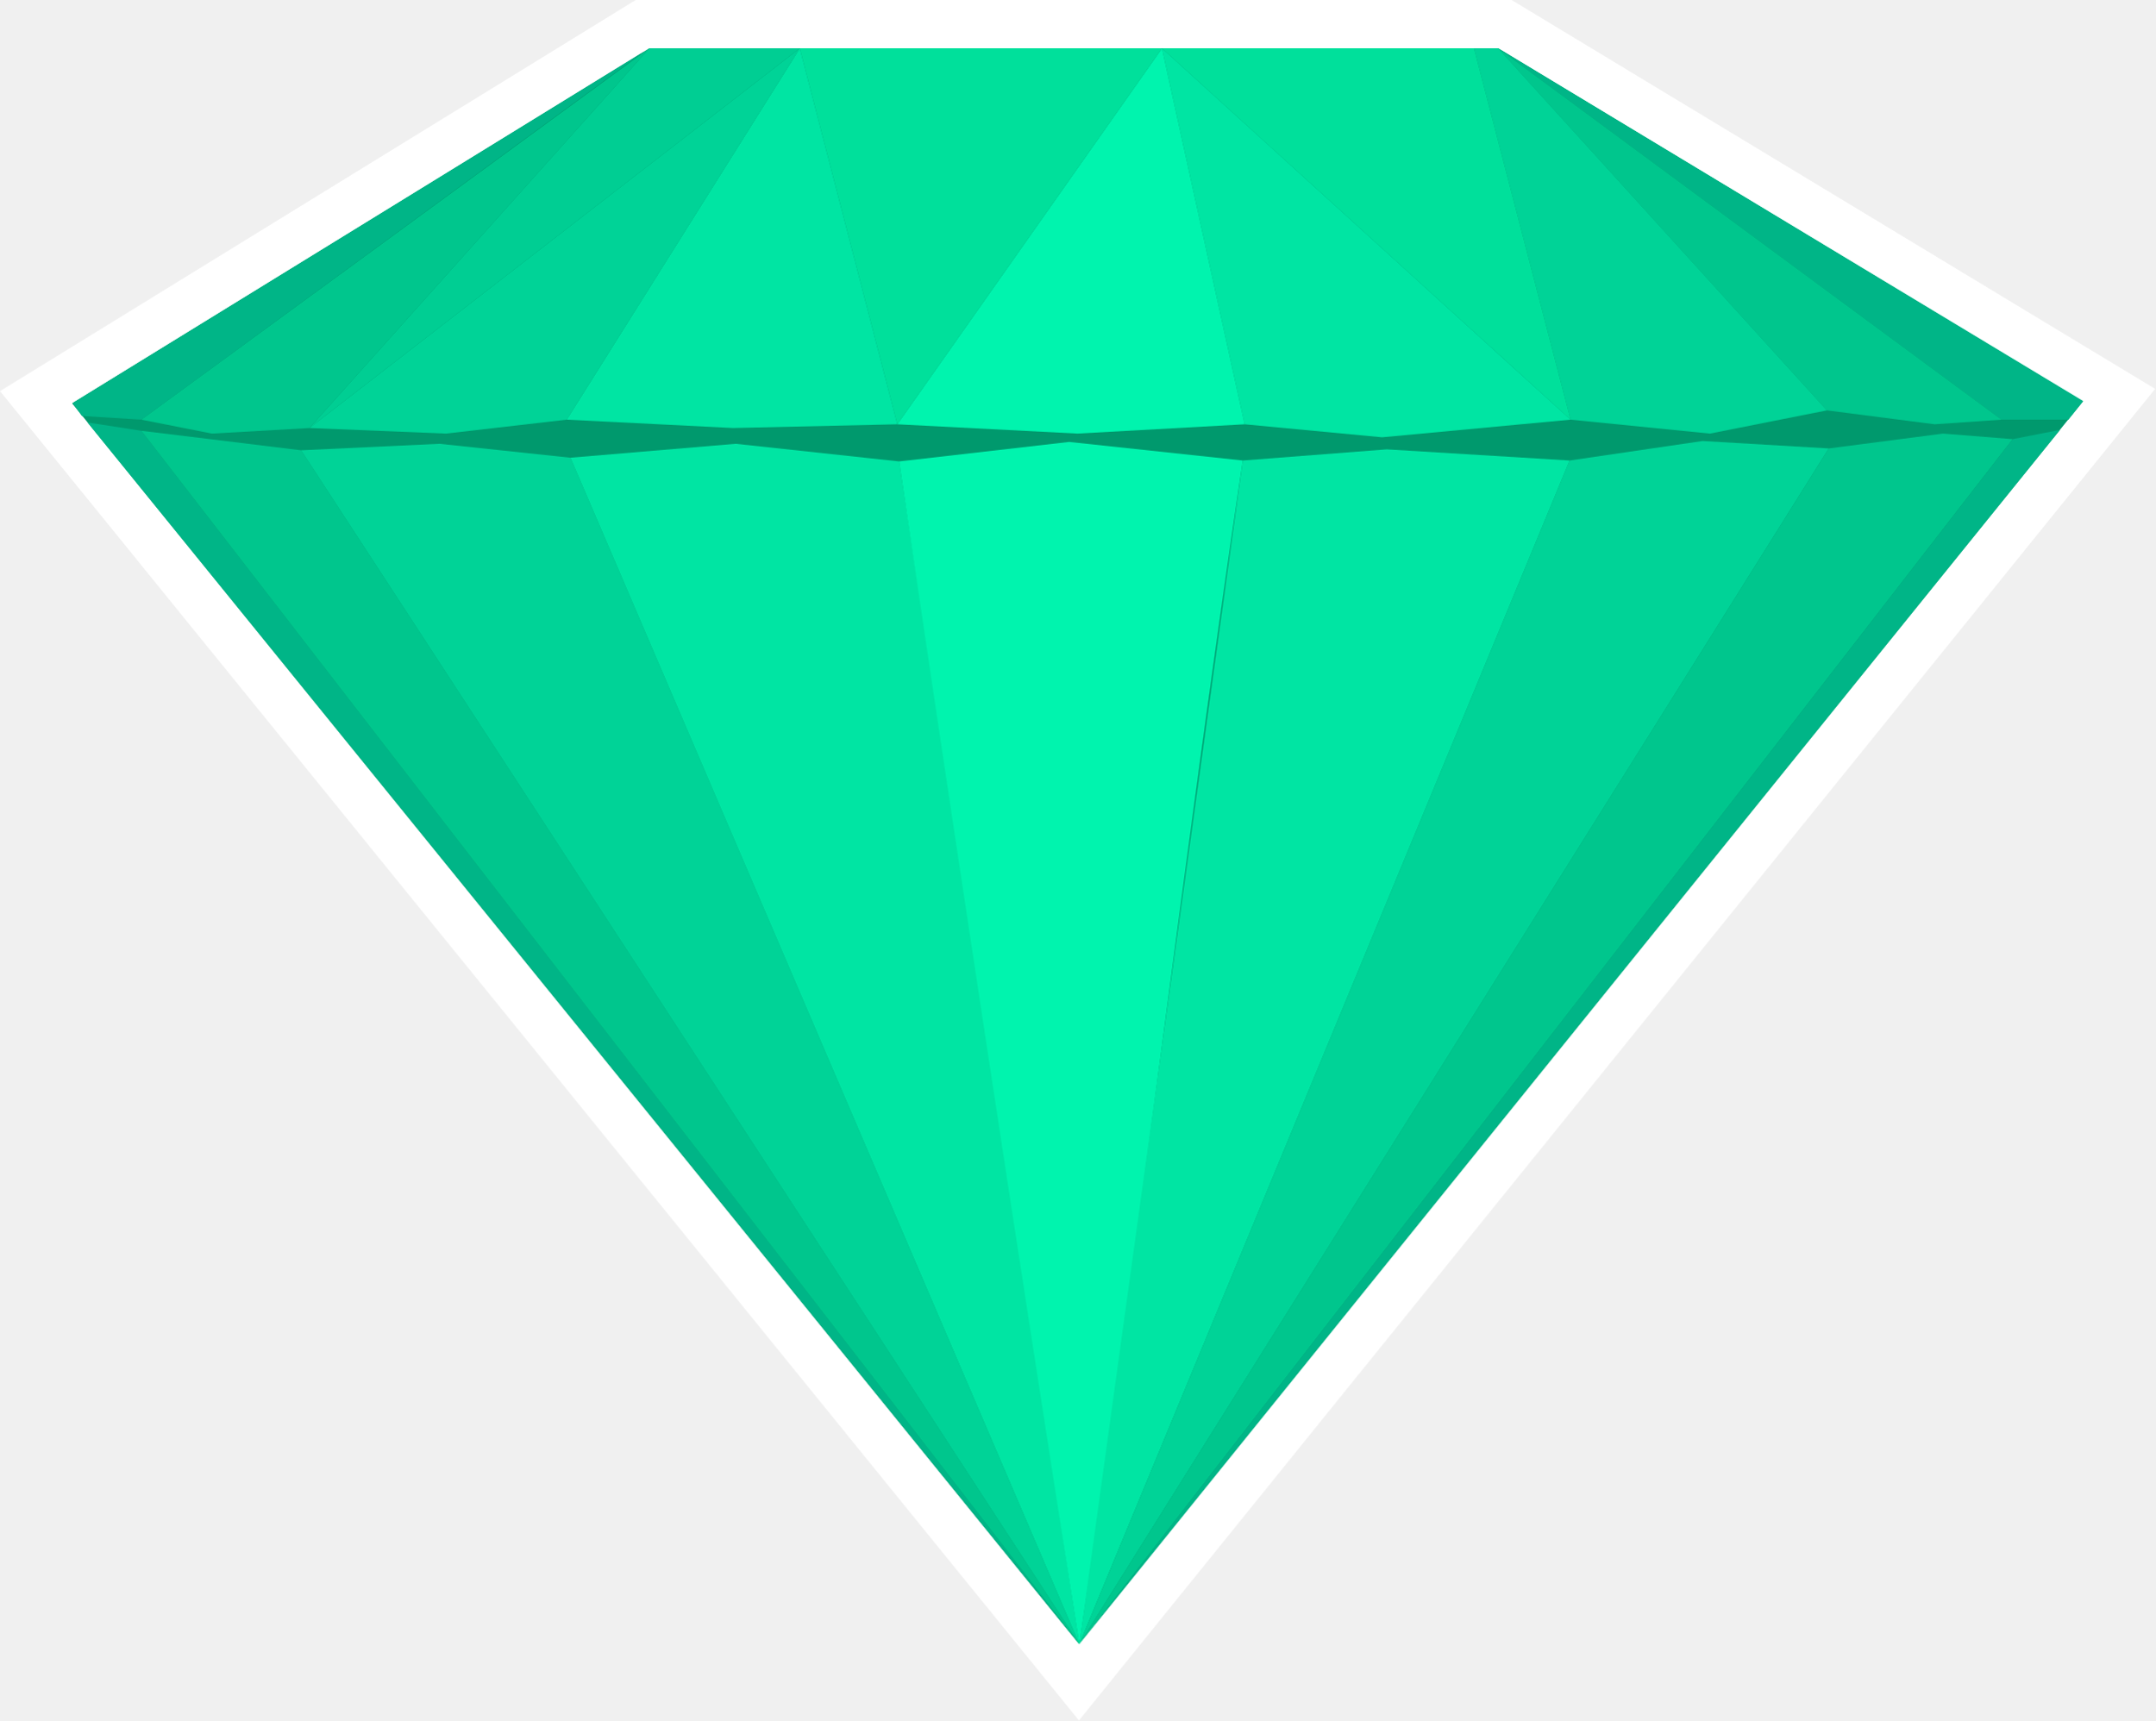
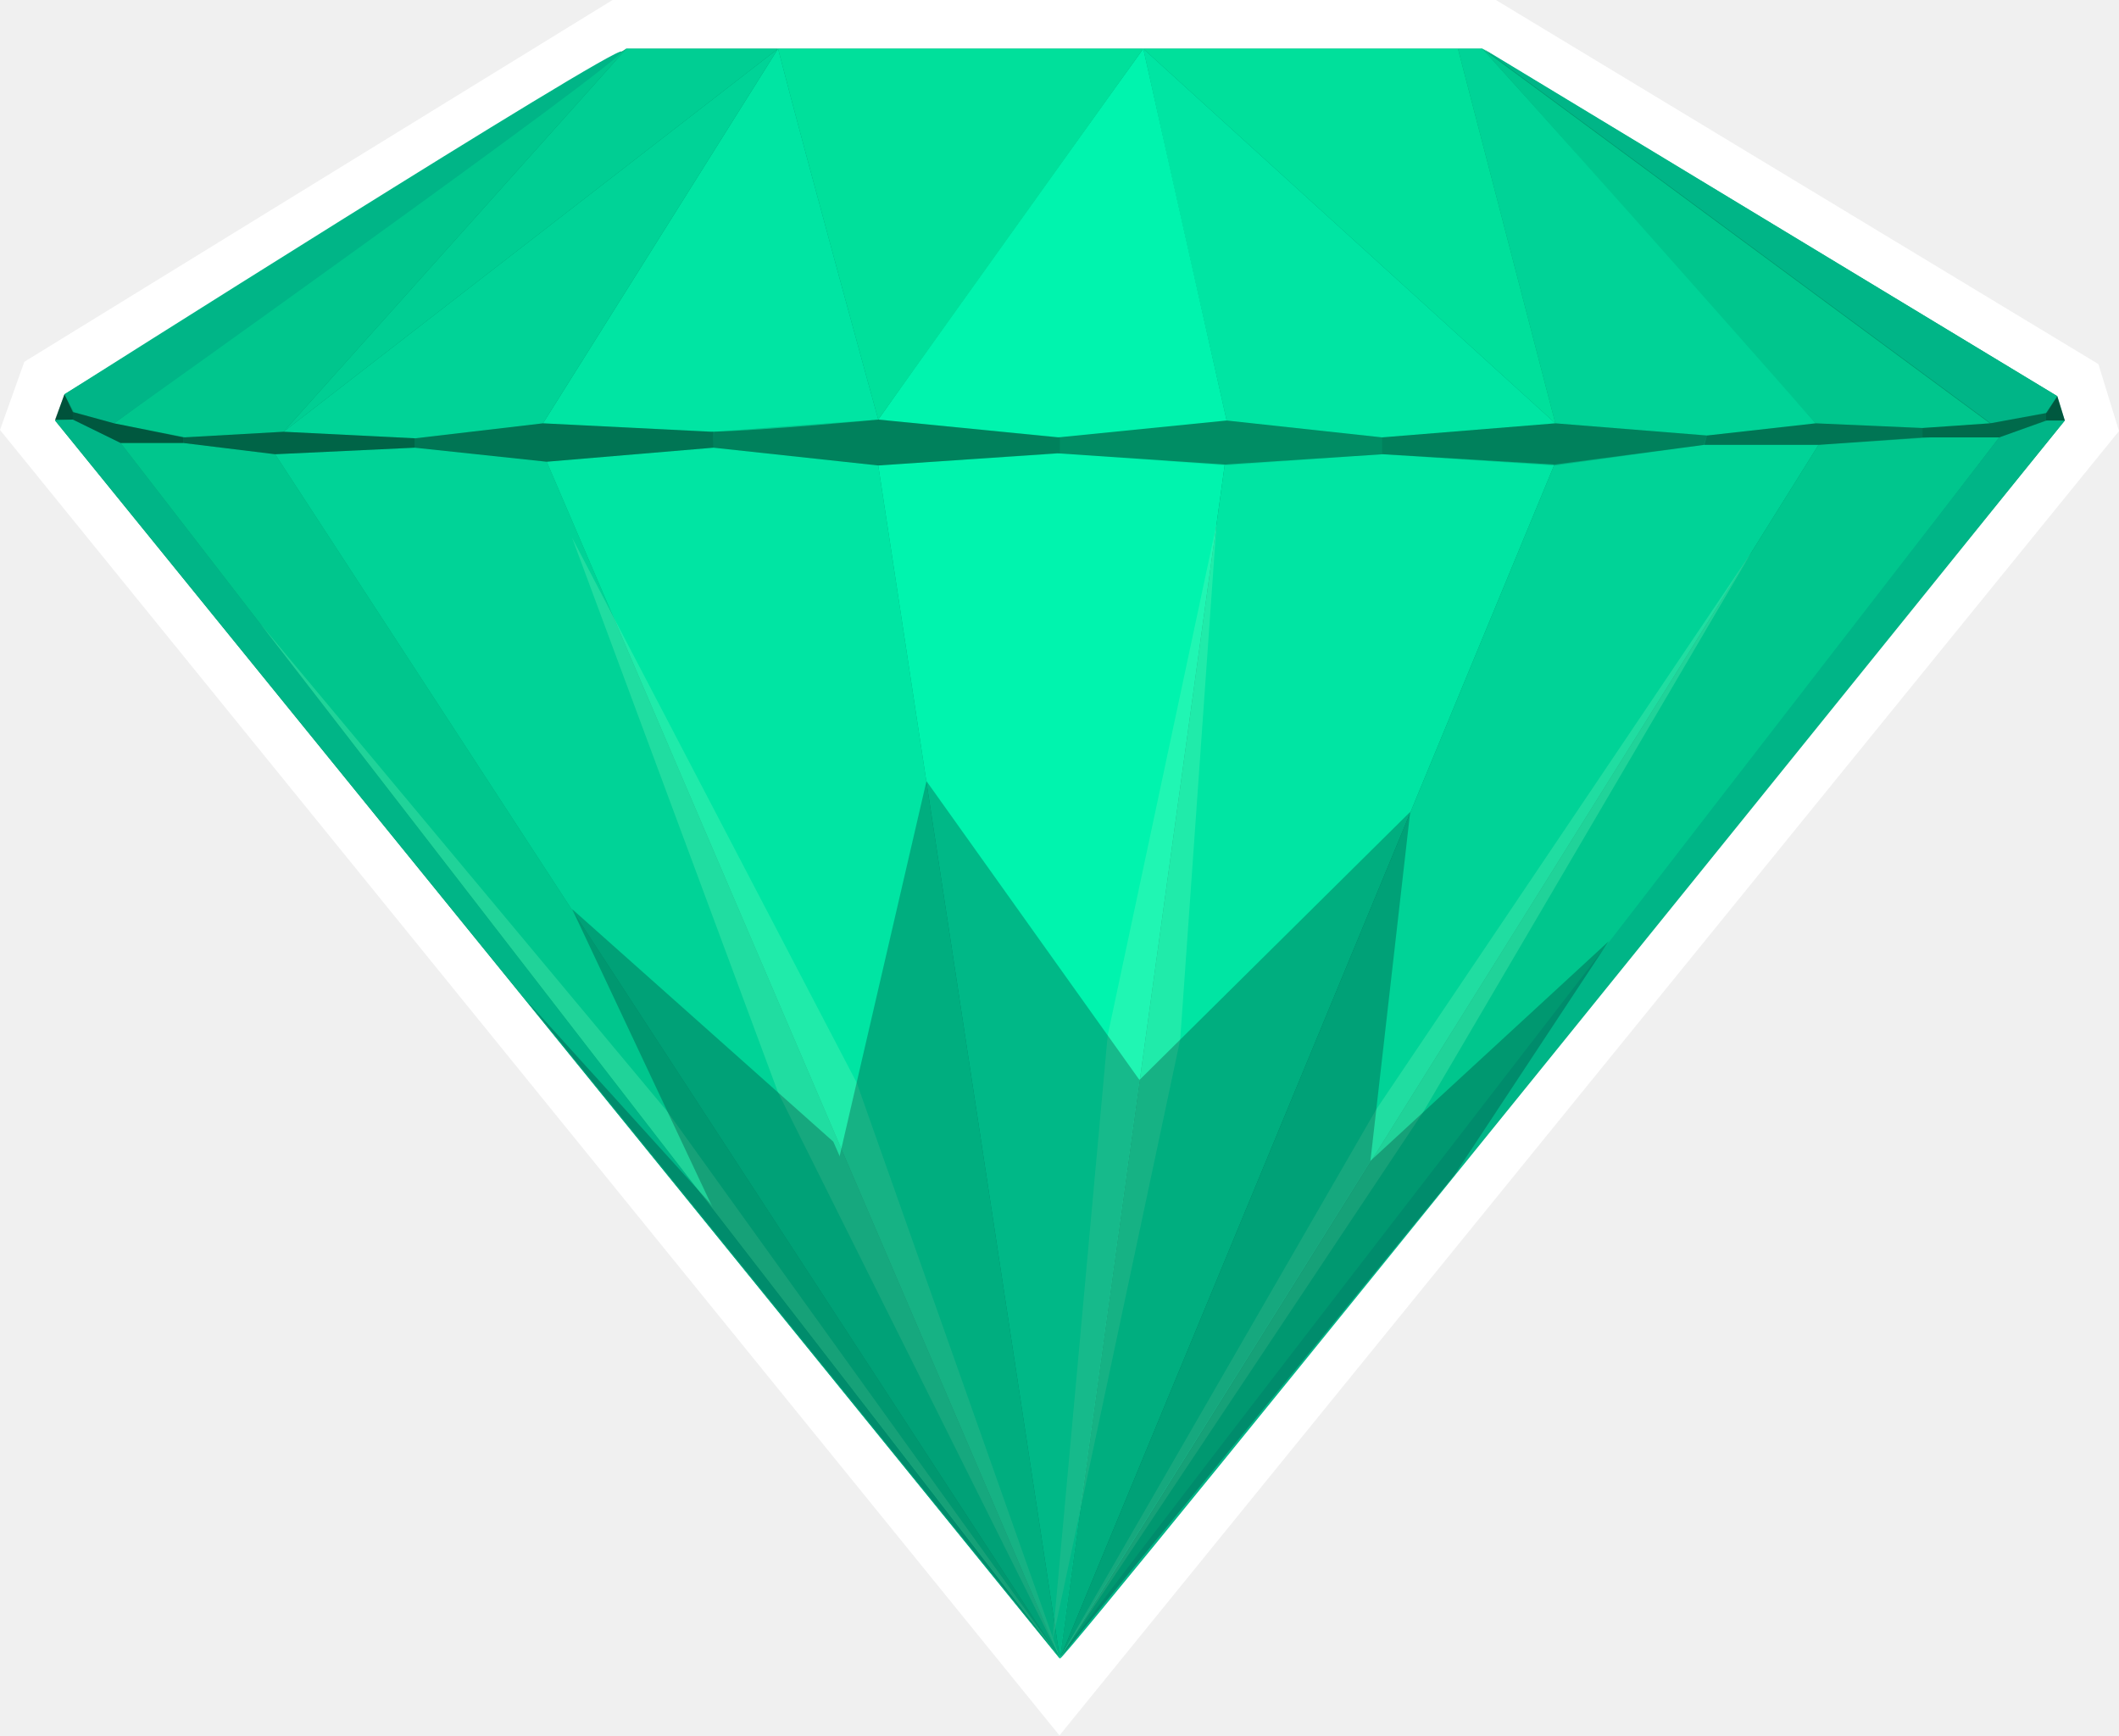
- <svg xmlns="http://www.w3.org/2000/svg" viewBox="0 0 2320.603 1853.137">
+ <svg xmlns="http://www.w3.org/2000/svg" id="Green" viewBox="0 0 2262.673 1852.995">
  <defs>
-     <style>.cls-1{fill:#00996d;}.cls-2{fill:#fff;}.cls-3{fill:#00b587;}.cls-4{fill:#00c68d;}.cls-5{fill:#00d397;}.cls-6{fill:#00e09b;}.cls-7{fill:#00e5a3;}.cls-8{fill:#00f4ae;}.cls-9{fill:#00ce93;}</style>
+     <style>.cls-1{fill:#00996d;}.cls-2{fill:#fff;}.cls-3{fill:#00b587;}.cls-4{fill:#00c68d;}.cls-5{fill:#00d397;}.cls-6{fill:#00e09b;}.cls-7{fill:#00e5a3;}.cls-8{fill:#00f4ae;}.cls-9{fill:#00ce93;}.cls-10{opacity:0.8;}.cls-11,.cls-12,.cls-13,.cls-14,.cls-15,.cls-16,.cls-17{fill:#000503;}.cls-11{opacity:0.2;}.cls-12{opacity:0.1;}.cls-13,.cls-20{opacity:0.3;}.cls-14{opacity:0.4;}.cls-15{opacity:0.45;}.cls-16{opacity:0.55;}.cls-17{opacity:0.6;}.cls-18{opacity:0.22;}.cls-19{fill:#93ffc5;}.cls-21{fill:#002d2d;}</style>
  </defs>
-   <g id="Layer_3" data-name="Layer 3">
-     <polygon class="cls-1" points="38.852 427.882 691.844 26 1620.451 26 2281.653 425.662 1161.747 1811.818 38.852 427.882" />
-     <path class="cls-2" d="M1680,497l629.5,380.5-1081,1338-1084-1336L766,497h914m14.495-52H751.28l-12.535,7.715-621.5,382.5L66.796,866.263l37.324,46,1084,1336,40.466,49.874,40.362-49.958,1081-1338,37.451-46.355-51-30.827-629.5-380.5L1694.495,445Z" transform="translate(-66.7962 -445)" />
+   <polygon class="cls-1" points="29.404 454.028 47.399 403.644 661.453 26 1590.054 26 2218.742 405.875 2233.741 454.62 1131.299 1811.748 29.404 454.028" />
+   <path class="cls-2" d="M1680,497l614,371,8,26L1228.5,2215.5,156,894l10-28L766,497h914m14.49-52H751.29l-12.53,7.706-600,369-15.578,9.581L117.029,848.51l-10,28-9.838,27.546,18.432,22.712,1072.5,1321.5,40.357,49.727,40.38-49.709,1073.5-1321.5,17.503-21.547L2351.7,878.708l-8-26-5.833-18.957-16.975-10.257-614-371L1694.49,445Z" transform="translate(-97.1915 -445)" />
+   <g id="Main">
+     <polygon class="cls-3" points="1583.808 52 2196.808 423 2185.808 441 2125.808 452 1583.808 52" />
+     <path class="cls-4" d="M2036,897l114,5,72-5L1680,497C1798,627,1918,767,2036,897Z" transform="translate(-97.1915 -445)" />
+     <path class="cls-5" d="M1680,497c118,130,356,400,356,400l-116,13-162-13q-52-200-104-400Z" transform="translate(-97.1915 -445)" />
+     <path class="cls-6" d="M1758,897,1318,497h336Q1706,697,1758,897Z" transform="translate(-97.1915 -445)" />
+     <path class="cls-7" d="M1318,497c29.667,135,89,397,89,397l166,18,185-15Z" transform="translate(-97.1915 -445)" />
+     <path class="cls-8" d="M1318,497s-188,261-283,396l192,19,180-18Z" transform="translate(-97.1915 -445)" />
+     <path class="cls-6" d="M928,497c35,135,107,396,107,396l283-396Z" transform="translate(-97.1915 -445)" />
+     <path class="cls-7" d="M928,497,677,897l179,9c59-1.333,179-13,179-13S963,632,928,497Z" transform="translate(-97.1915 -445)" />
+     <path class="cls-5" d="M928,497,677,897,541,913l-141-7Z" transform="translate(-97.1915 -445)" />
+     <path class="cls-9" d="M400,906,766,497H928Z" transform="translate(-97.1915 -445)" />
+     <path class="cls-4" d="M400,906l-105,6-76-15L766,497Z" transform="translate(-97.1915 -445)" />
+     <path class="cls-3" d="M219,897l-43-12-10-19S755.78,492.23,761,500C766.067,507.542,219,897,219,897Z" transform="translate(-97.1915 -445)" />
+     <path class="cls-3" d="M156,894l19-1,51,25L1229,2216C871,1775,156,894,156,894Z" transform="translate(-97.1915 -445)" />
+     <path class="cls-4" d="M226,918h67l98,12,838,1286C892.333,1780.333,226,918,226,918Z" transform="translate(-97.1915 -445)" />
+     <path class="cls-5" d="M391,930l149-7,141,15q274,639,548,1278Z" transform="translate(-97.1915 -445)" />
+     <path class="cls-7" d="M681,938l178-15,176,19q97,637,194,1274Q955,1577,681,938Z" transform="translate(-97.1915 -445)" />
+     <path class="cls-8" d="M1035,942l191-13,179,12s-117.333,850-176,1275C1164.333,1791.333,1035,942,1035,942Z" transform="translate(-97.1915 -445)" />
+     <path class="cls-7" d="M1405,941l169-11,183,11L1229,2216C1287.667,1791,1405,941,1405,941Z" transform="translate(-97.1915 -445)" />
+     <path class="cls-5" d="M1757,941l160-21h122s-541,866.667-810,1296Z" transform="translate(-97.1915 -445)" />
+     <path class="cls-4" d="M2039,920l120-8h73s-668,871.333-1003,1304C1498,1786.667,2039,920,2039,920Z" transform="translate(-97.1915 -445)" />
+     <path class="cls-3" d="M2302,894h-19l-51,18S1224.646,2212.558,1229,2216C1233.419,2219.494,2302,894,2302,894Z" transform="translate(-97.1915 -445)" />
  </g>
-   <g id="Green">
-     <polygon class="cls-3" points="1613.204 52 2243.204 432 2227.204 452 2155.204 452 1613.204 52" />
-     <path class="cls-4" d="M2034,887l116,15,72-5L1680,497Z" transform="translate(-66.7962 -445)" />
-     <path class="cls-5" d="M1680,497l354,390-126,25-150-15q-52-200-104-400Z" transform="translate(-66.7962 -445)" />
-     <path class="cls-6" d="M1758,897,1318,497h336Q1706,697,1758,897Z" transform="translate(-66.7962 -445)" />
-     <path class="cls-7" d="M1318,497q44.5,202.5,89,405l148,14,203-19Z" transform="translate(-66.7962 -445)" />
-     <path class="cls-8" d="M1318,497,1033,902l194,10,180-10Q1362.5,699.5,1318,497Z" transform="translate(-66.7962 -445)" />
-     <path class="cls-6" d="M928,497l105,405,285-405Z" transform="translate(-66.7962 -445)" />
-     <path class="cls-7" d="M928,497,677,897l179,9,177-4Z" transform="translate(-66.7962 -445)" />
-     <path class="cls-5" d="M928,497,677,897,547,912l-147-6Z" transform="translate(-66.7962 -445)" />
-     <path class="cls-9" d="M400,906,766,497H928Z" transform="translate(-66.7962 -445)" />
-     <path class="cls-4" d="M400,906l-105,6-76-15L766,497Z" transform="translate(-66.7962 -445)" />
-     <path class="cls-3" d="M219,897l-64-4-10-14L761,500Z" transform="translate(-66.7962 -445)" />
-     <path class="cls-3" d="M161,900l58,9L1229,2216Z" transform="translate(-66.7962 -445)" />
-     <path class="cls-4" d="M219,909l74,9,98,12,838,1286Q724,1562.5,219,909Z" transform="translate(-66.7962 -445)" />
-     <path class="cls-5" d="M391,930l149-7,141,15q274,639,548,1278Z" transform="translate(-66.7962 -445)" />
-     <path class="cls-7" d="M681,938l178-15,176,19q97,637,194,1274Q955,1577,681,938Z" transform="translate(-66.7962 -445)" />
-     <path class="cls-8" d="M1035,942l183-21,187,20c-62.667,420-113.333,855-176,1275q-50.537-321.356-99.5-643Q1081.486,1257.588,1035,942Z" transform="translate(-66.7962 -445)" />
-     <path class="cls-7" d="M1405,941l155-12,197,12L1229,2216Q1317,1578.5,1405,941Z" transform="translate(-66.7962 -445)" />
-     <path class="cls-5" d="M1757,941l143-21,136,8L1229,2216Z" transform="translate(-66.7962 -445)" />
-     <path class="cls-4" d="M2036,928l123-16,75,6L1229,2216Z" transform="translate(-66.7962 -445)" />
-     <path class="cls-3" d="M2285,908l-51,10L1229,2216Z" transform="translate(-66.7962 -445)" />
+   <g id="slice_copy" data-name="slice copy" class="cls-10">
+     <polygon class="cls-11" points="937.808 448 762.27 461 761.808 478 937.808 497 1131.808 484 1131.808 467 937.808 448" />
+     <polygon class="cls-12" points="1309.808 449 1475.808 467 1475.808 485 1307.808 497 1131.808 484 1131.808 467 1309.808 449" />
+     <polygon class="cls-13" points="761.808 461 761.808 478 583.808 493 442.808 478 442.808 468 579.808 452 761.808 461" />
+     <polygon class="cls-11" points="1660.808 452 1822.808 465 1819.325 475 1659.808 497 1475.808 485 1475.808 467 1660.808 452" />
+     <polygon class="cls-13" points="1938.808 452 2052.808 457 2052.808 467 1941.808 475 1819.808 475 1822.808 465 1938.808 452" />
+     <polygon class="cls-14" points="2124.808 452 2184.808 441 2184.808 449 2134.808 467 2052.808 467 2052.808 457 2124.808 452" />
+     <polygon class="cls-15" points="302.808 461 442.808 468 442.808 478 293.808 485 195.808 473 195.808 467 302.808 461" />
+     <polygon class="cls-16" points="121.808 452 195.808 467 195.808 473 128.808 473 77.808 448 77.808 440 121.808 452" />
+     <polygon class="cls-16" points="2184.808 441 2184.808 449 2204.808 449 2196.808 423 2184.808 441" />
+     <polygon class="cls-17" points="68.808 421 58.808 448 77.808 448 77.808 440 68.808 421" />
+   </g>
+   <g id="Layer_24_copy" data-name="Layer 24 copy" class="cls-18">
+     <polygon class="cls-19" points="1299.022 559.65 1182.808 1105.534 1123.808 1752.177 1260.231 1110.003 1299.022 559.65" />
+     <polygon class="cls-19" points="1870.036 589.959 1469.621 1184.489 1131.808 1770 1519.357 1187.886 1870.036 589.959" />
+     <polygon class="cls-19" points="610.808 574 914.741 1155.914 1131.808 1770 830.808 1166.462 610.808 574" />
+     <polygon class="cls-19" points="277.266 665.125 1131.808 1770 712.808 1187.086 277.266 665.125" />
+   </g>
+   <g id="Layer_14" data-name="Layer 14" class="cls-20">
+     <polygon class="cls-21" points="989.278 834 894.808 1242 1131.808 1770 1216.923 1153.399 989.278 834" />
+     <polygon class="cls-21" points="1216.808 1153 1131.808 1770 1463.279 1240.122 1505.836 866.809 1216.808 1153" />
+     <polygon class="cls-21" points="889.808 1219 610.947 970.683 761.808 1291.185 1131.808 1770 889.808 1219" />
+     <polygon class="cls-21" points="1717.808 1005 1462.808 1240 1131.808 1770 1552.808 1255 1717.808 1005" />
+     <polygon class="cls-21" points="562.179 1068.215 756.732 1283 1131.808 1770 562.179 1068.215" />
  </g>
</svg>
